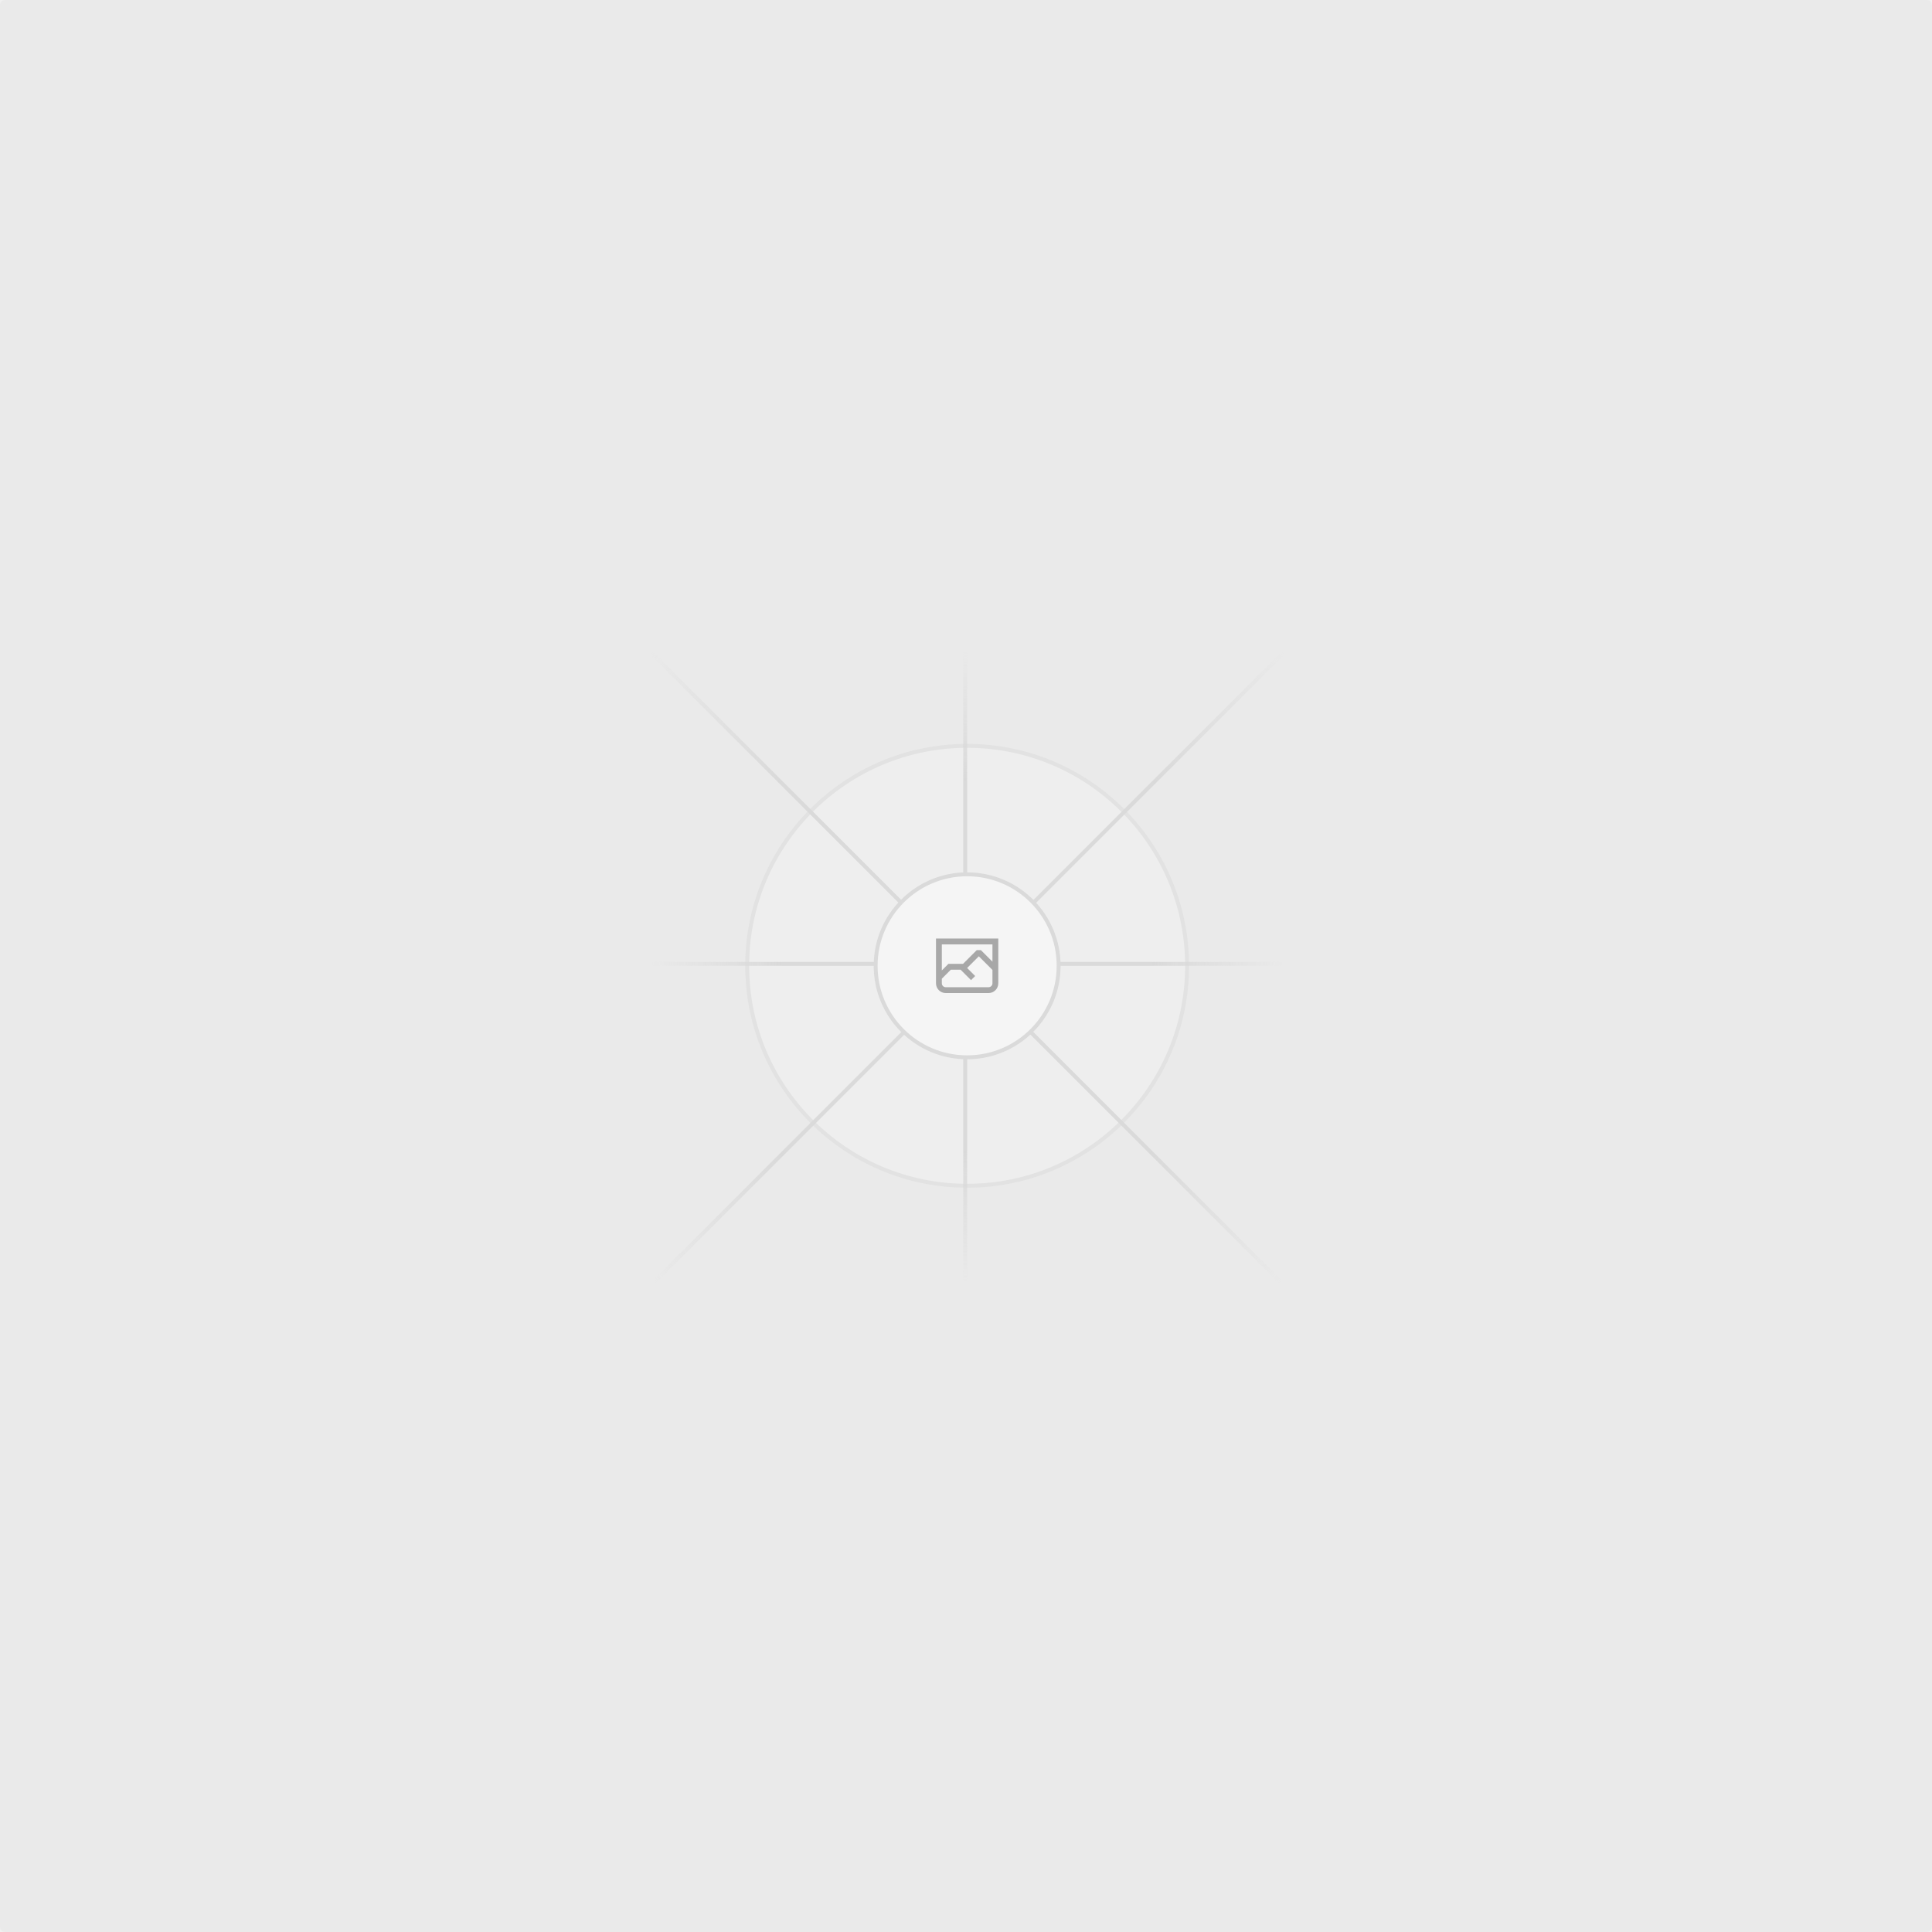
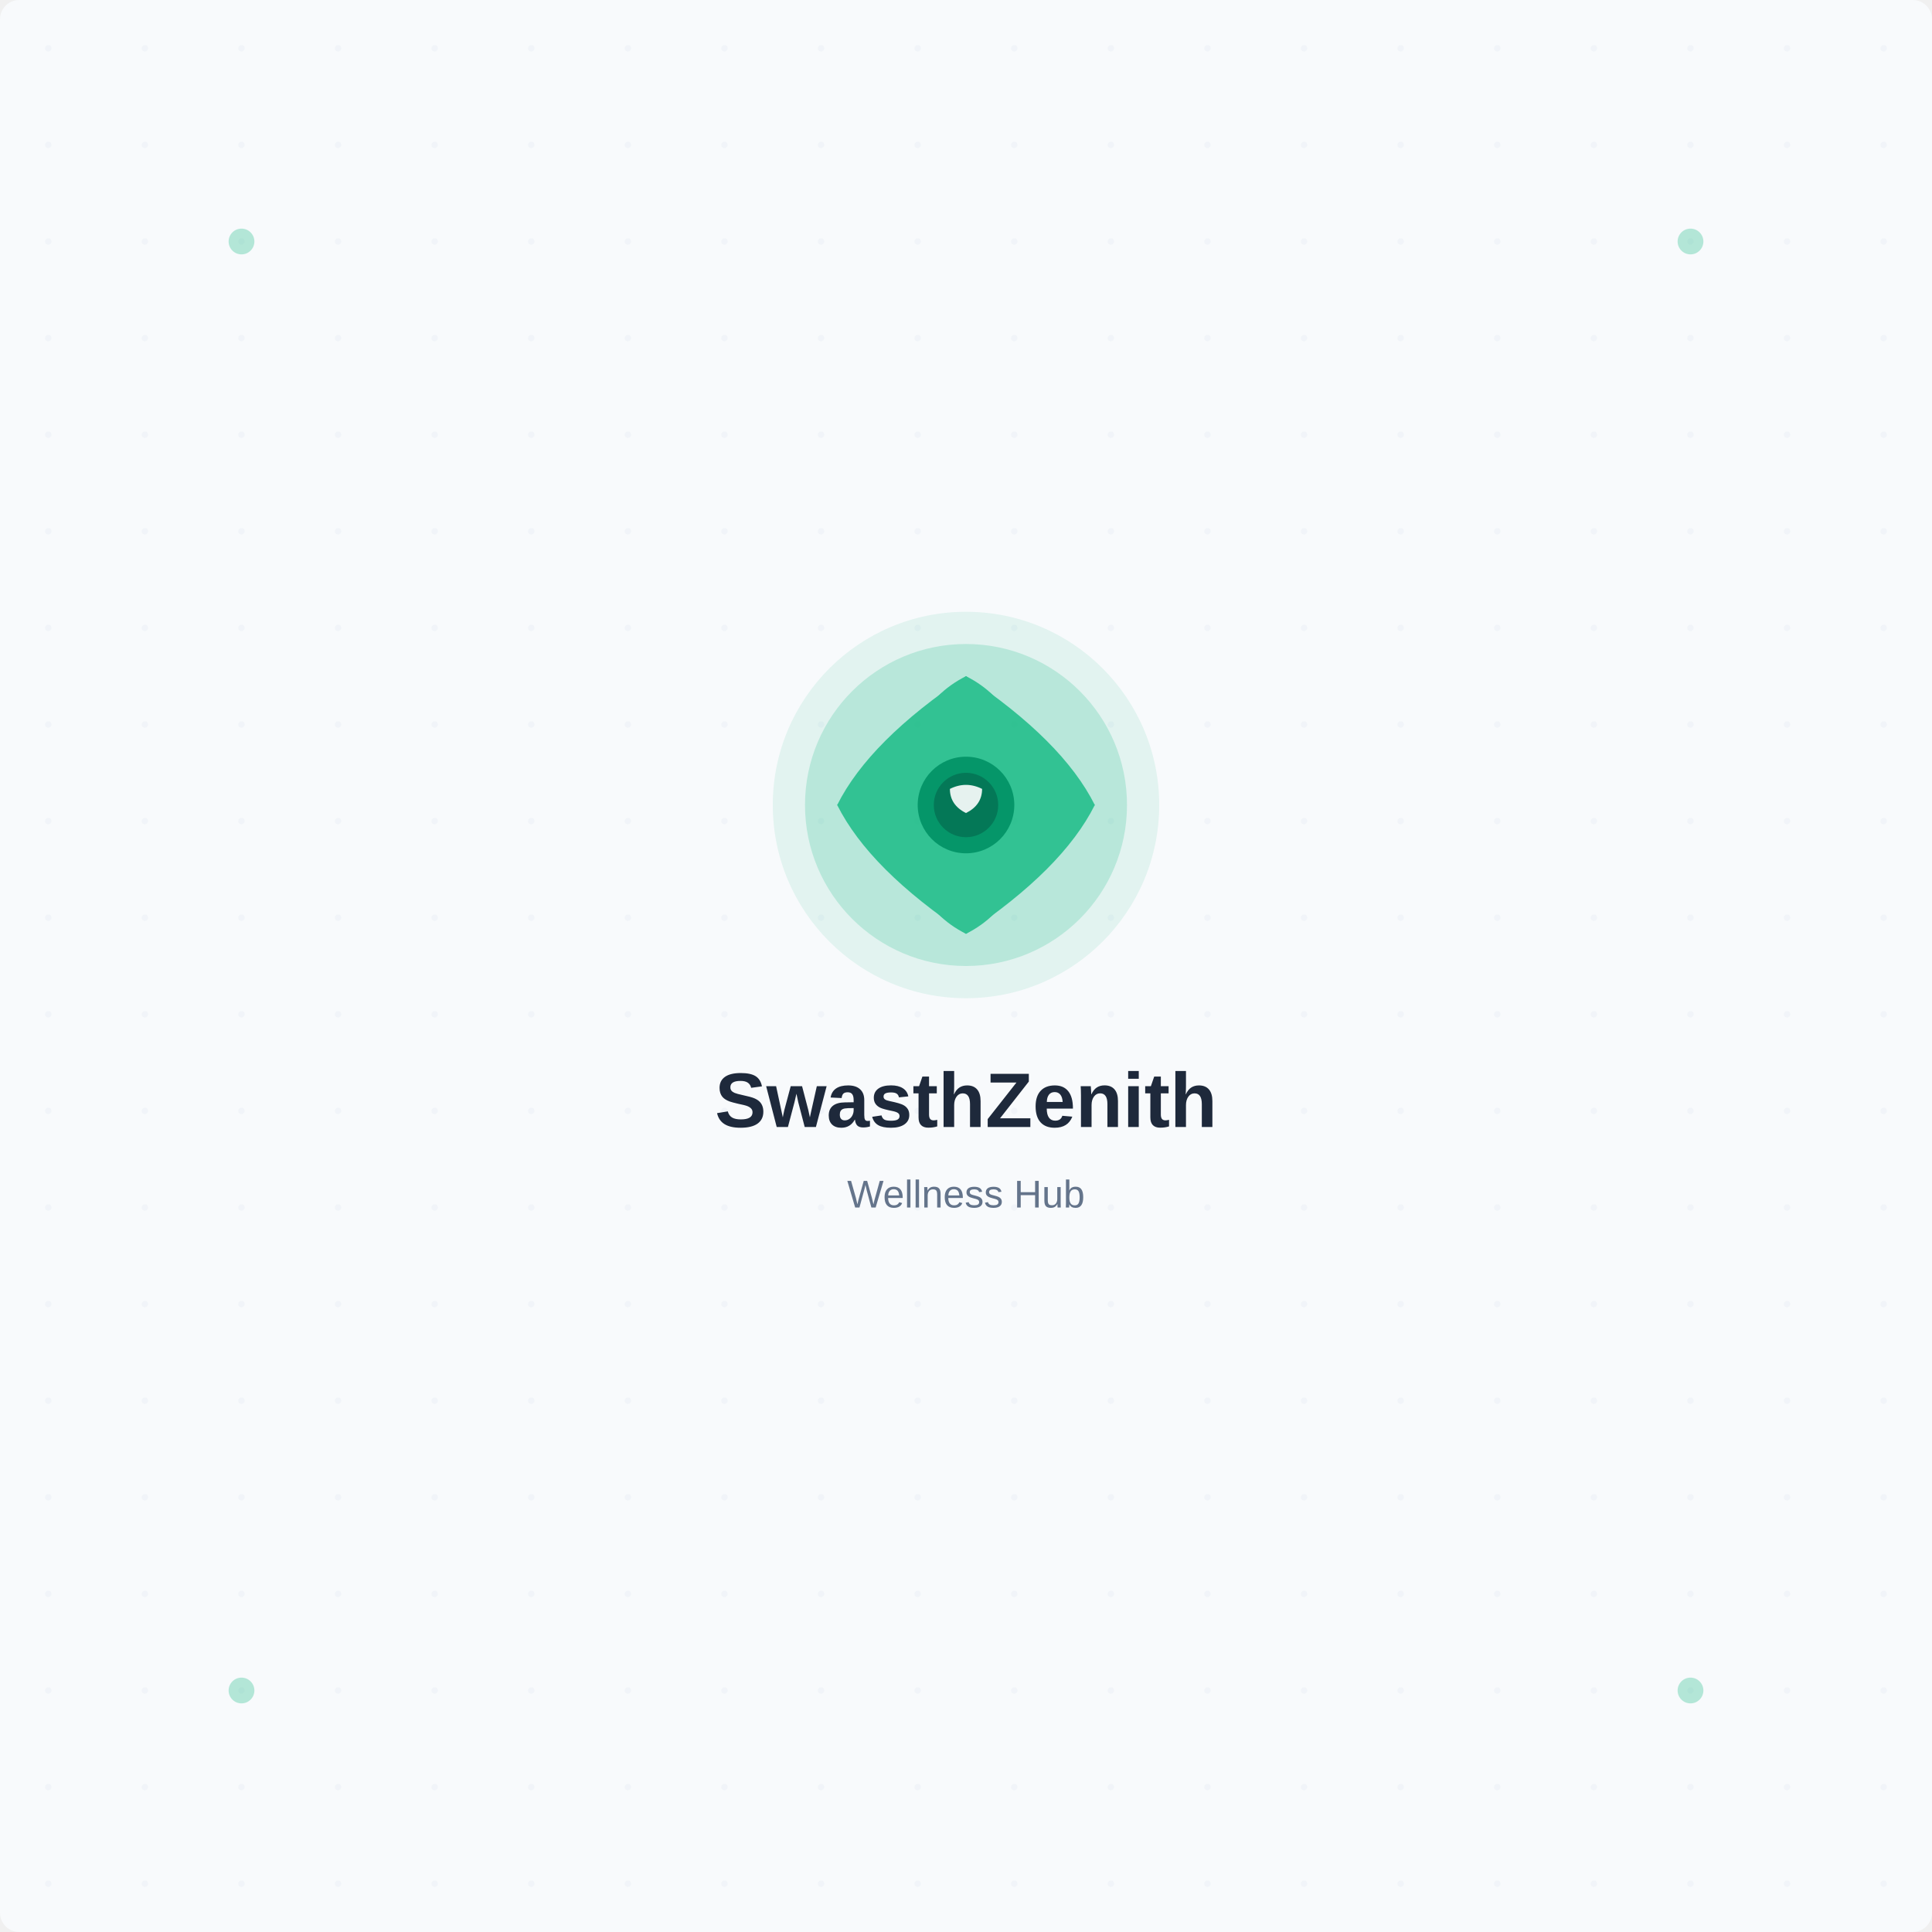
<svg xmlns="http://www.w3.org/2000/svg" width="1200" height="1200" fill="none">
-   <rect width="1200" height="1200" fill="#EAEAEA" rx="3" />
-   <g opacity=".5">
-     <g opacity=".5">
-       <path fill="#FAFAFA" d="M600.709 736.5c-75.454 0-136.621-61.167-136.621-136.62 0-75.454 61.167-136.621 136.621-136.621 75.453 0 136.62 61.167 136.62 136.621 0 75.453-61.167 136.62-136.62 136.62Z" />
-       <path stroke="#C9C9C9" stroke-width="2.418" d="M600.709 736.5c-75.454 0-136.621-61.167-136.621-136.62 0-75.454 61.167-136.621 136.621-136.621 75.453 0 136.62 61.167 136.62 136.621 0 75.453-61.167 136.62-136.62 136.62Z" />
+   <rect width="1200" height="1200" fill="#f8fafc" rx="12" />
+   <defs>
+     <pattern id="wellness-pattern" x="0" y="0" width="60" height="60" patternUnits="userSpaceOnUse">
+       <circle cx="30" cy="30" r="2" fill="#e2e8f0" opacity="0.3" />
+     </pattern>
+   </defs>
+   <rect width="1200" height="1200" fill="url(#wellness-pattern)" />
+   <g transform="translate(400, 300)">
+     <circle cx="200" cy="200" r="120" fill="#10b981" opacity="0.1" />
+     <circle cx="200" cy="200" r="100" fill="#10b981" opacity="0.2" />
+     <g fill="#10b981" opacity="0.8">
+       <path d="M200 120 Q240 140 240 200 Q240 260 200 280 Q160 260 160 200 Q160 140 200 120Z" />
+       <path d="M200 120 Q260 160 280 200 Q260 240 200 280 Q140 240 120 200 Q140 160 200 120Z" />
+       <path d="M200 120 Q240 160 280 200 Q240 240 200 280 Q160 240 120 200 Q160 160 200 120Z" />
    </g>
-     <path stroke="url(#a)" stroke-width="2.418" d="M0-1.209h553.581" transform="scale(1 -1) rotate(45 1163.11 91.165)" />
-     <path stroke="url(#b)" stroke-width="2.418" d="M404.846 598.671h391.726" />
-     <path stroke="url(#c)" stroke-width="2.418" d="M599.5 795.742V404.017" />
-     <path stroke="url(#d)" stroke-width="2.418" d="m795.717 796.597-391.441-391.44" />
-     <path fill="#fff" d="M600.709 656.704c-31.384 0-56.825-25.441-56.825-56.824 0-31.384 25.441-56.825 56.825-56.825 31.383 0 56.824 25.441 56.824 56.825 0 31.383-25.441 56.824-56.824 56.824Z" />
-     <g clip-path="url(#e)">
-       <path fill="#666" fill-rule="evenodd" d="M616.426 586.58h-31.434v16.176l3.553-3.554.531-.531h9.068l.074-.074 8.463-8.463h2.565l7.18 7.181V586.58Zm-15.715 14.654 3.698 3.699 1.283 1.282-2.565 2.565-1.282-1.283-5.2-5.199h-6.066l-5.514 5.514-.073.073v2.876a2.418 2.418 0 0 0 2.418 2.418h26.598a2.418 2.418 0 0 0 2.418-2.418v-8.317l-8.463-8.463-7.181 7.181-.071.072Zm-19.347 5.442v4.085a6.045 6.045 0 0 0 6.046 6.045h26.598a6.044 6.044 0 0 0 6.045-6.045v-7.108l1.356-1.355-1.282-1.283-.074-.073v-17.989h-38.689v23.43l-.146.146.146.147Z" clip-rule="evenodd" />
+     <circle cx="200" cy="200" r="30" fill="#059669" />
+     <circle cx="200" cy="200" r="20" fill="#047857" />
+     <g fill="#ffffff" opacity="0.9">
+       <path d="M190 190 Q200 185 210 190 Q210 200 200 205 Q190 200 190 190Z" />
+       <circle cx="200" cy="195" r="3" fill="#ffffff" />
    </g>
-     <path stroke="#C9C9C9" stroke-width="2.418" d="M600.709 656.704c-31.384 0-56.825-25.441-56.825-56.824 0-31.384 25.441-56.825 56.825-56.825 31.383 0 56.824 25.441 56.824 56.825 0 31.383-25.441 56.824-56.824 56.824Z" />
  </g>
-   <defs>
-     <linearGradient id="a" x1="554.061" x2="-.48" y1=".083" y2=".087" gradientUnits="userSpaceOnUse">
-       <stop stop-color="#C9C9C9" stop-opacity="0" />
-       <stop offset=".208" stop-color="#C9C9C9" />
-       <stop offset=".792" stop-color="#C9C9C9" />
-       <stop offset="1" stop-color="#C9C9C9" stop-opacity="0" />
-     </linearGradient>
-     <linearGradient id="b" x1="796.912" x2="404.507" y1="599.963" y2="599.965" gradientUnits="userSpaceOnUse">
-       <stop stop-color="#C9C9C9" stop-opacity="0" />
-       <stop offset=".208" stop-color="#C9C9C9" />
-       <stop offset=".792" stop-color="#C9C9C9" />
-       <stop offset="1" stop-color="#C9C9C9" stop-opacity="0" />
-     </linearGradient>
-     <linearGradient id="c" x1="600.792" x2="600.794" y1="403.677" y2="796.082" gradientUnits="userSpaceOnUse">
-       <stop stop-color="#C9C9C9" stop-opacity="0" />
-       <stop offset=".208" stop-color="#C9C9C9" />
-       <stop offset=".792" stop-color="#C9C9C9" />
-       <stop offset="1" stop-color="#C9C9C9" stop-opacity="0" />
-     </linearGradient>
-     <linearGradient id="d" x1="404.85" x2="796.972" y1="403.903" y2="796.02" gradientUnits="userSpaceOnUse">
-       <stop stop-color="#C9C9C9" stop-opacity="0" />
-       <stop offset=".208" stop-color="#C9C9C9" />
-       <stop offset=".792" stop-color="#C9C9C9" />
-       <stop offset="1" stop-color="#C9C9C9" stop-opacity="0" />
-     </linearGradient>
-     <clipPath id="e">
-       <path fill="#fff" d="M581.364 580.535h38.689v38.689h-38.689z" />
-     </clipPath>
-   </defs>
+   <text x="600" y="700" text-anchor="middle" font-family="Arial, sans-serif" font-size="48" font-weight="bold" fill="#1e293b">
+     SwasthZenith
+   </text>
+   <text x="600" y="750" text-anchor="middle" font-family="Arial, sans-serif" font-size="24" fill="#64748b">
+     Wellness Hub
+   </text>
+   <g fill="#10b981" opacity="0.3">
+     <circle cx="150" cy="150" r="8" />
+     <circle cx="1050" cy="150" r="8" />
+     <circle cx="150" cy="1050" r="8" />
+     <circle cx="1050" cy="1050" r="8" />
+   </g>
</svg>
